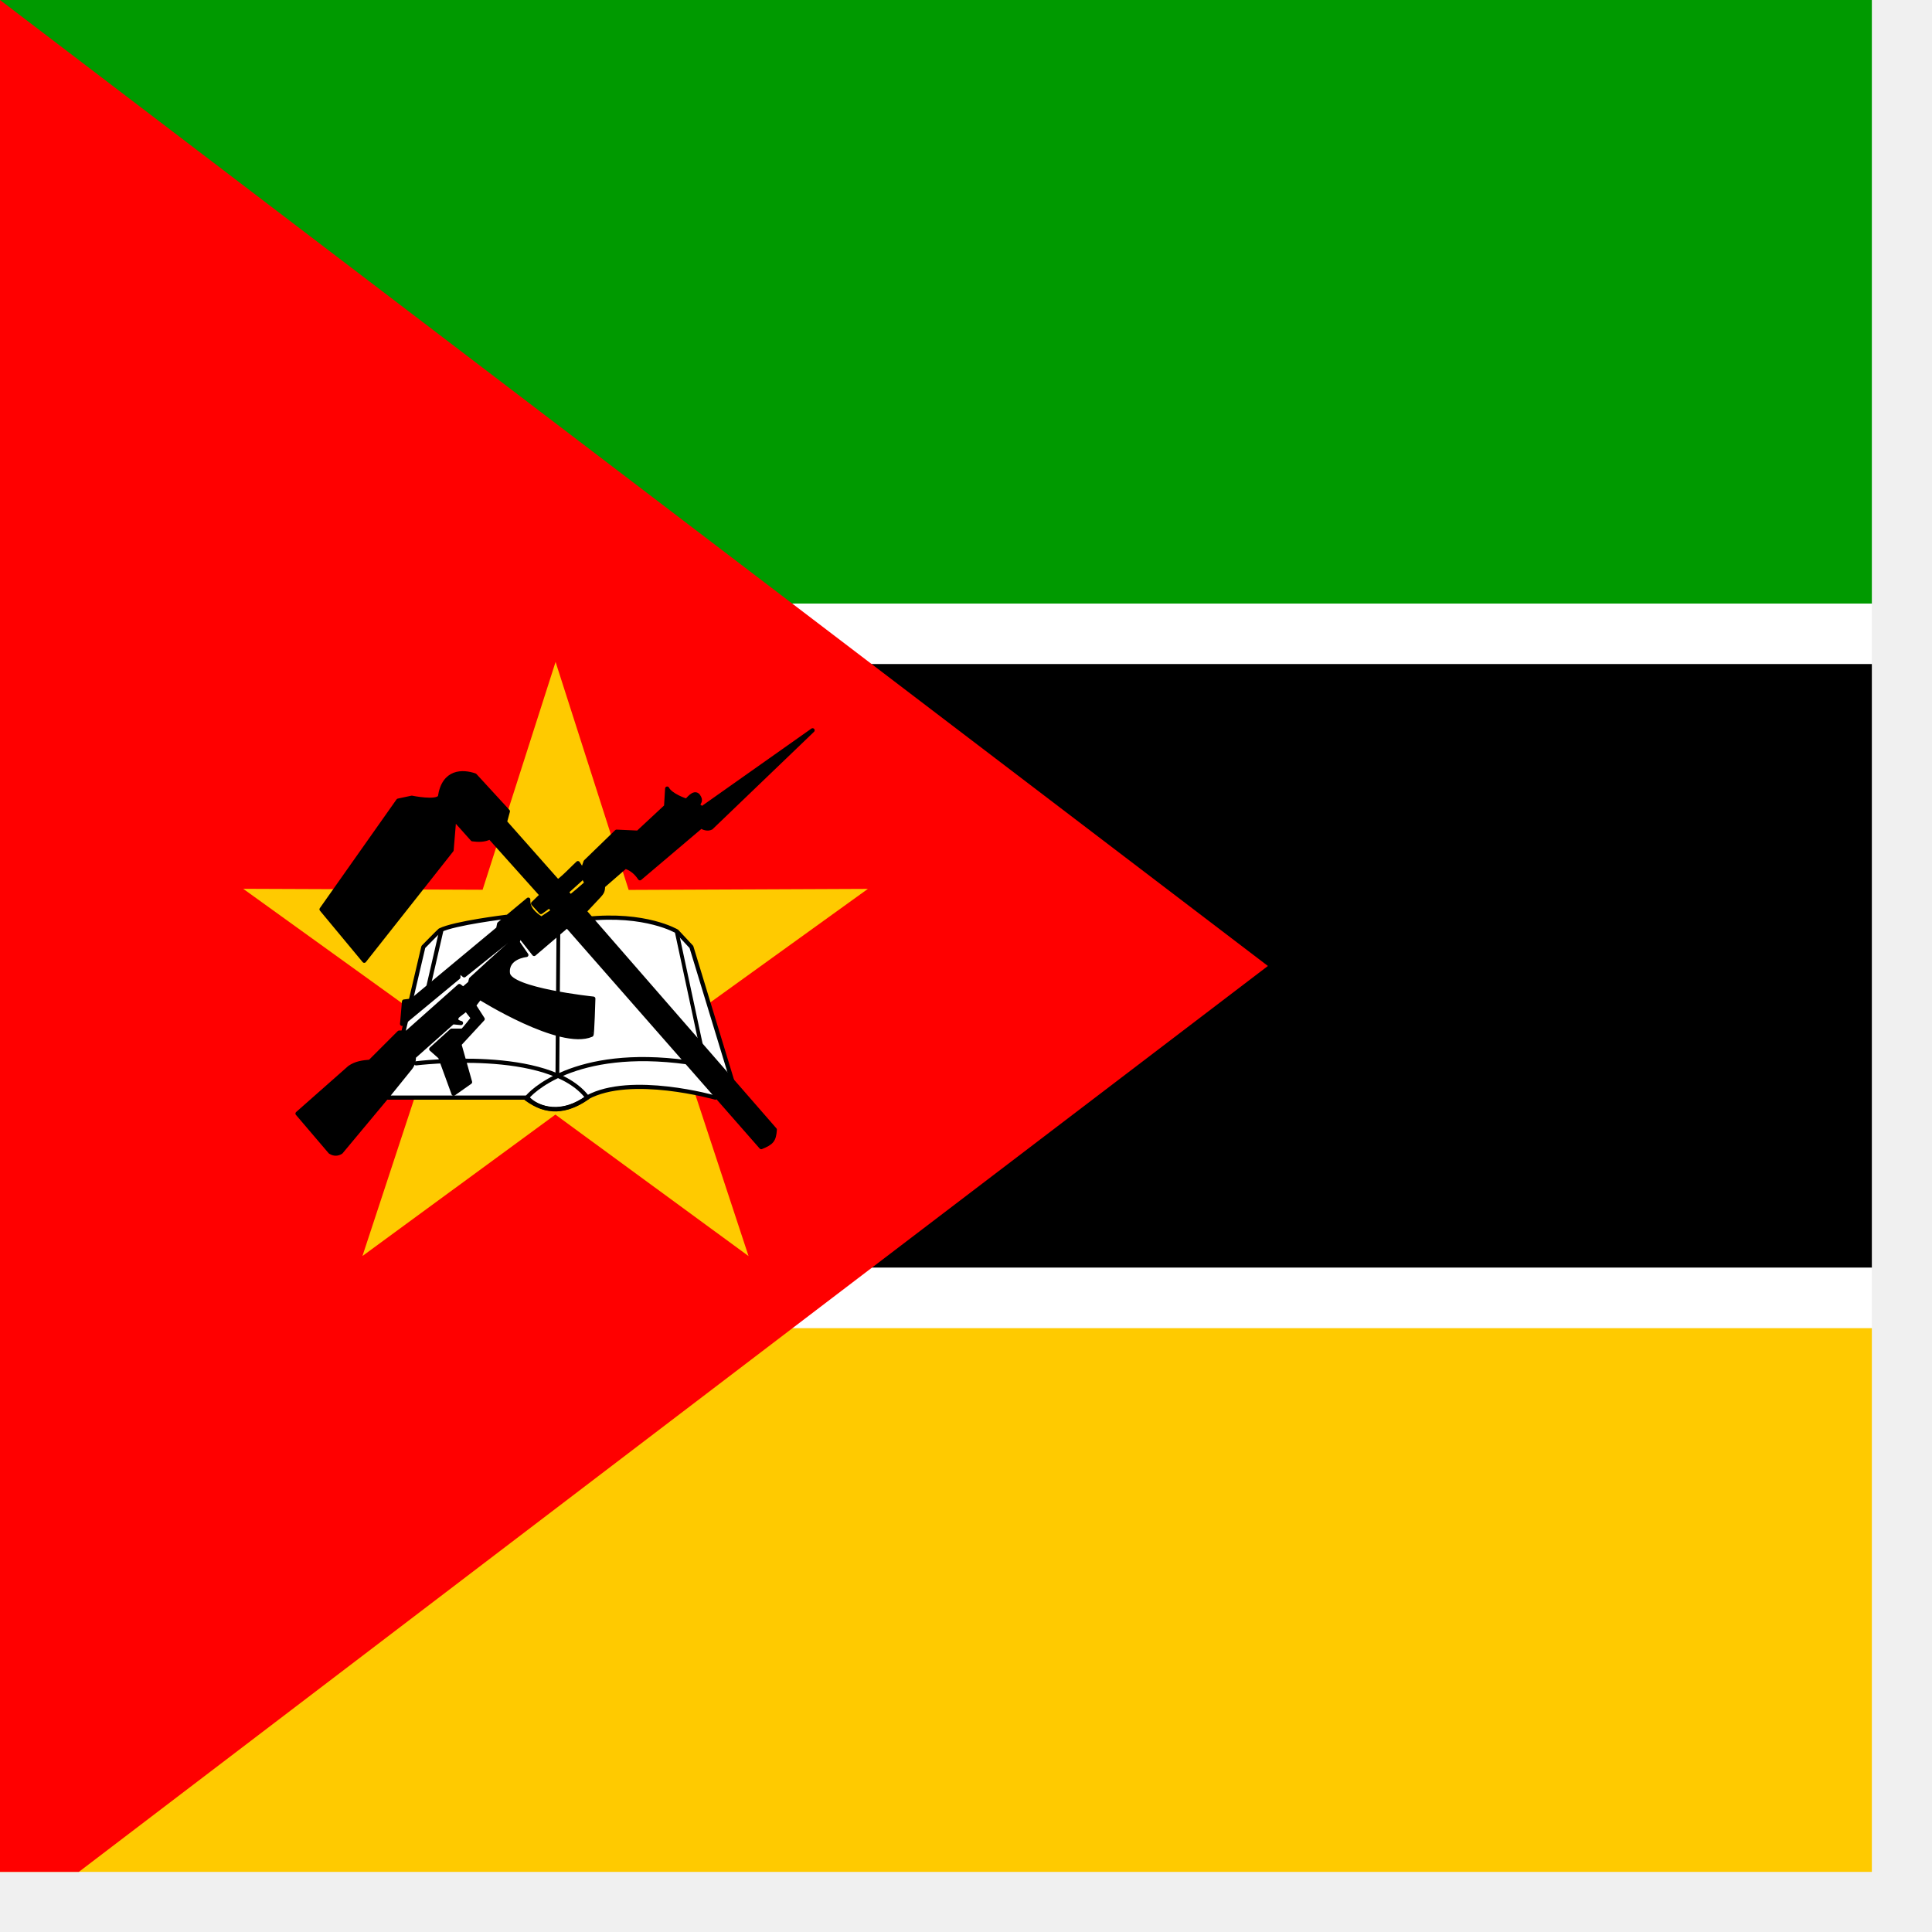
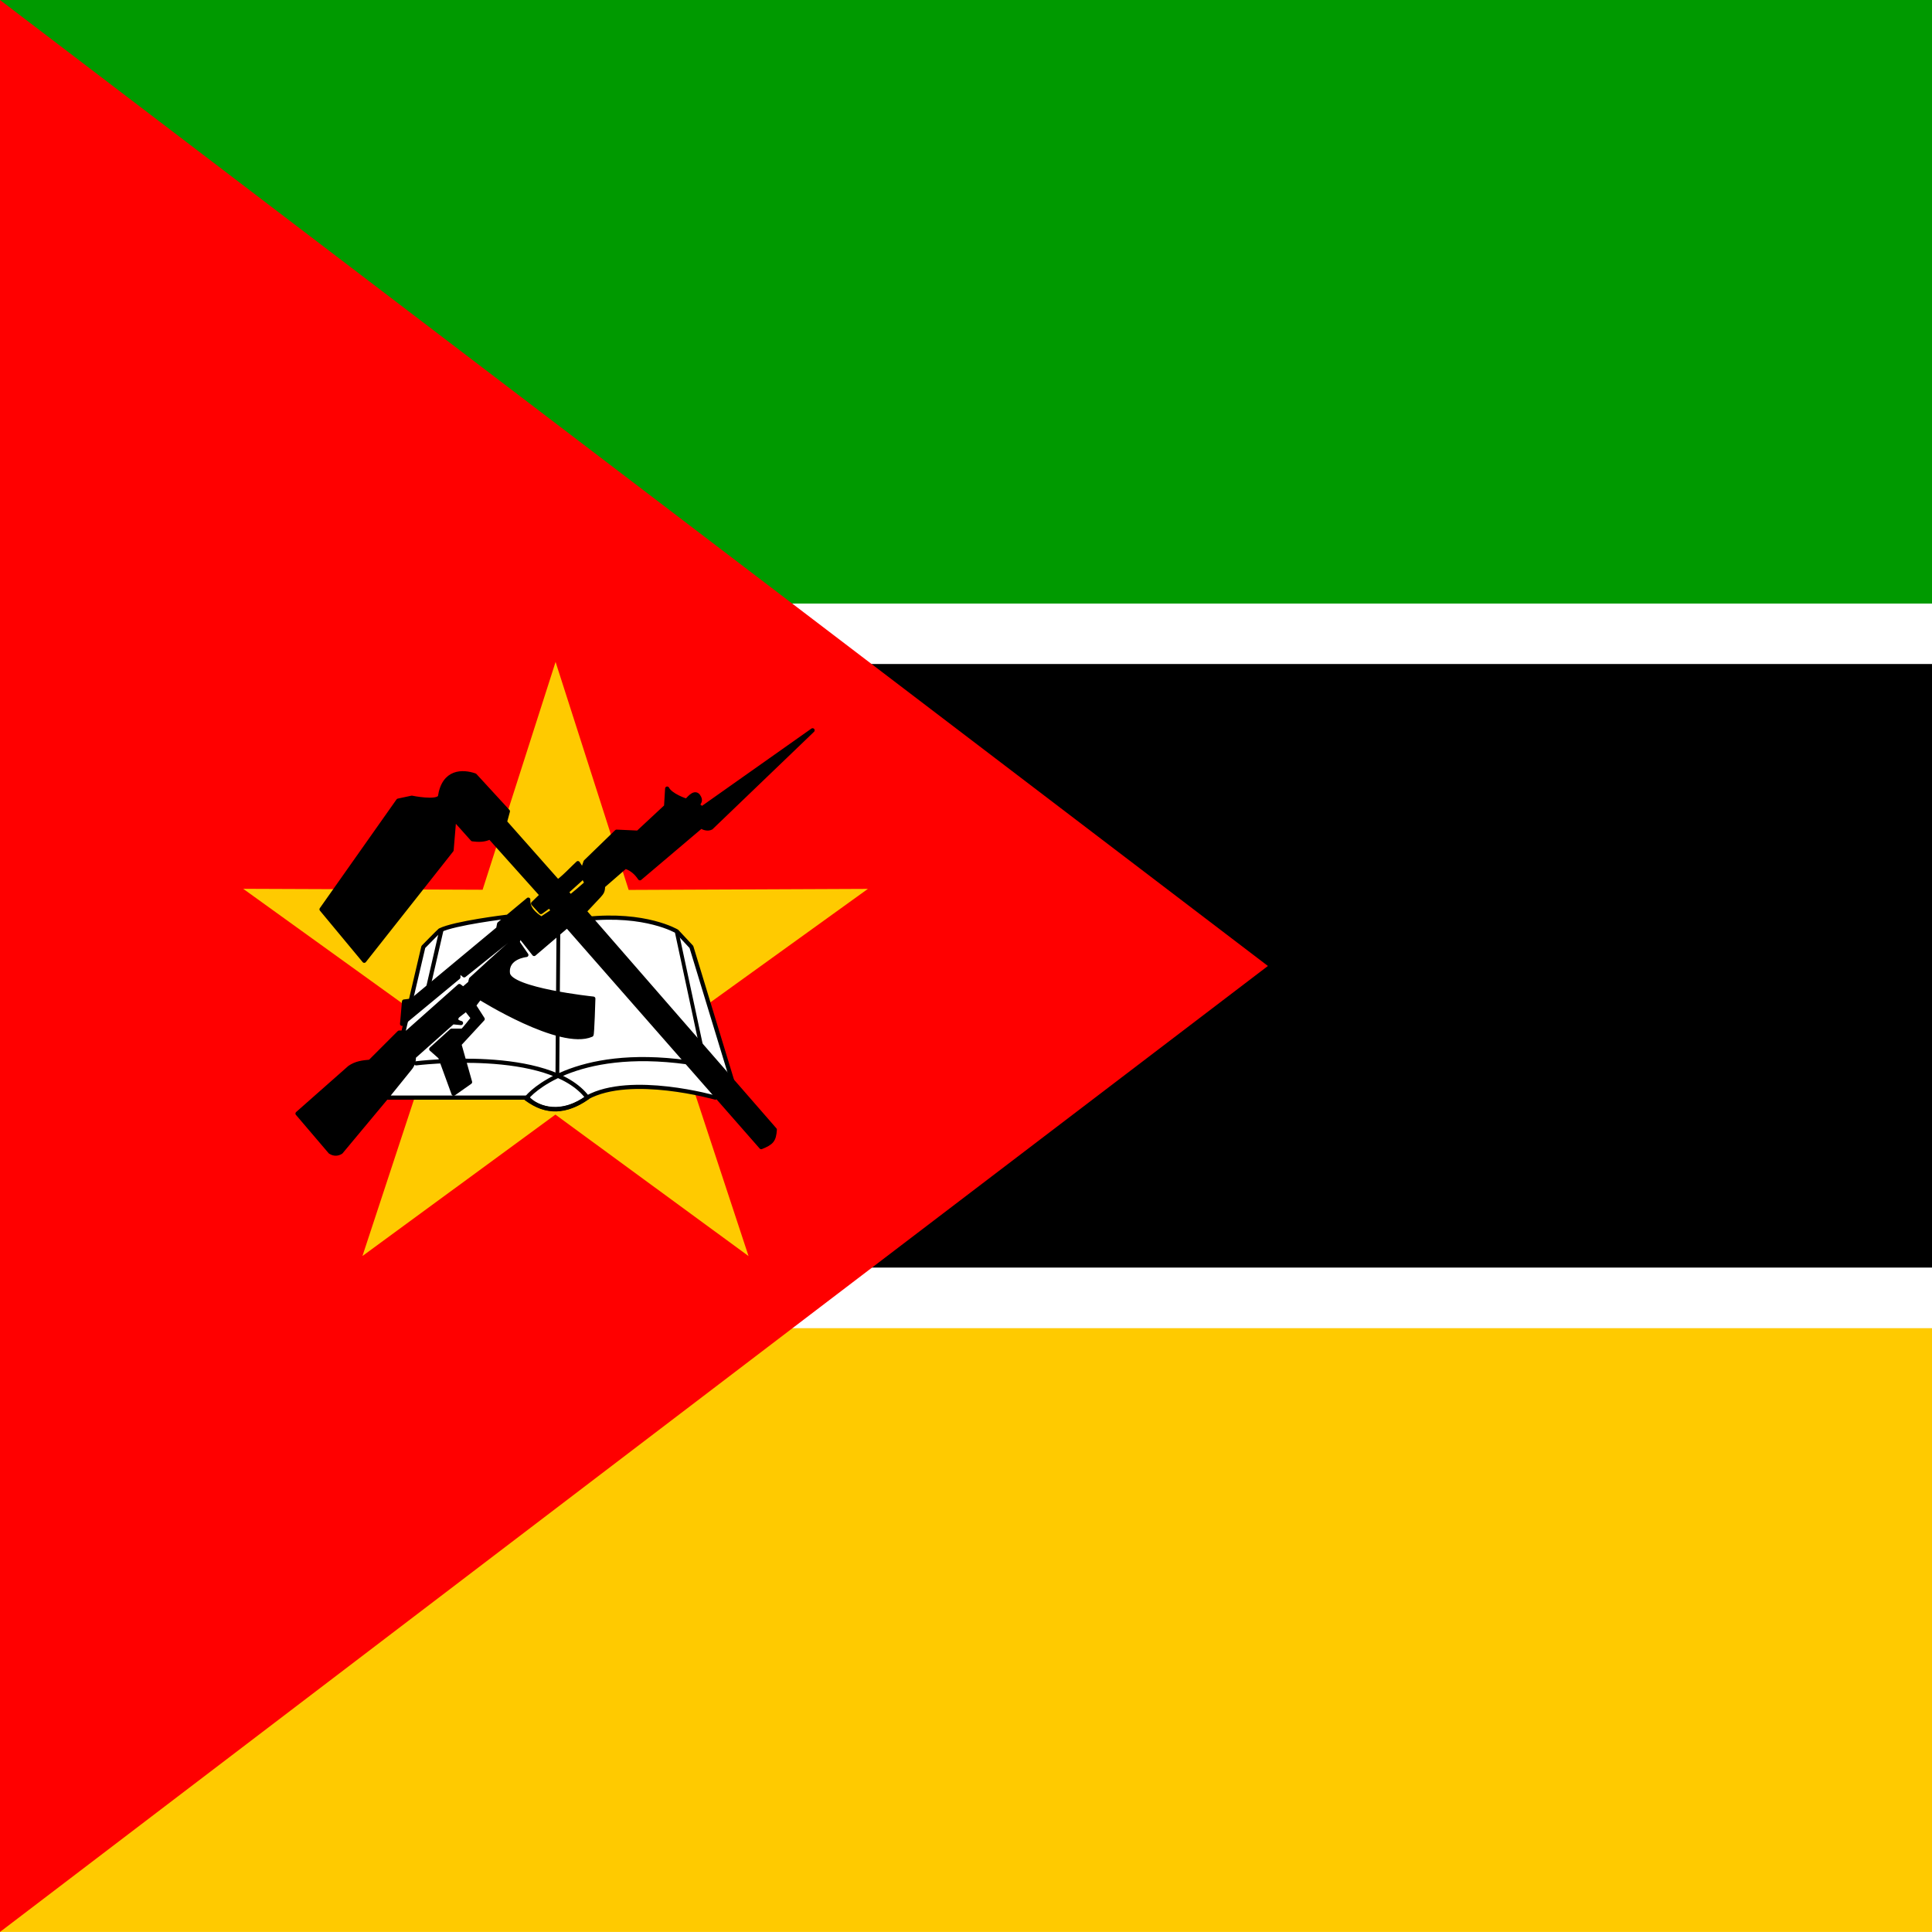
<svg xmlns="http://www.w3.org/2000/svg" height="512" width="512">
-   <defs>
-     <clipPath id="a">
-       <path fill-opacity=".67" d="M0 0h496.06v496.06h-496.06z" />
-     </clipPath>
-   </defs>
  <g clip-path="url(#a)">
    <path fill-rule="evenodd" fill="#009a00" d="M0 0h767.975v159.996h-767.975z" />
    <path fill-rule="evenodd" fill="#fff" d="M0 159.955h767.975v16.018h-767.975z" />
    <path fill-rule="evenodd" d="M0 175.973h767.975v159.996h-767.975z" />
    <path fill-rule="evenodd" fill="#fff" d="M0 335.969h767.975v16.018h-767.975z" />
    <path fill-rule="evenodd" fill="#ffca00" d="M0 351.987h767.975v159.996h-767.975z" />
    <path d="M0 0v511.984l336.01-255.992-336.01-255.992z" fill-rule="evenodd" fill="#f00" />
    <g>
      <path fill="#ffca00" fill-rule="evenodd" d="M198.373 332.872l-51.184-37.491-51.137 37.475 19.842-60.263-51.445-37.052 63.448.249 19.337-60.376 19.368 60.421 63.398-.273-51.479 37.092z" />
      <path stroke-linejoin="round" d="M102.823 290.878h36.898c2.969 3.33 9.593 4.689 15.902-.04 11.565-6.333 33.938.04 33.938.04l4.406-4.681-10.739-35.246-3.855-4.13s-8.26-4.956-23.956-3.304c-15.695 1.652-21.202-.55-21.202-.55s-13.767 1.652-17.622 3.579c-.424.343-4.406 4.406-4.406 4.406l-9.362 39.926z" fill-rule="evenodd" stroke="#000" stroke-linecap="round" stroke-width="1.103" fill="#fff" />
      <path stroke-linejoin="round" d="M110.258 281.793s35.245-4.406 45.434 9.086c-5.754 3.937-10.82 4.262-16.246.276.864-1.44 12.666-13.768 42.68-9.638" stroke="#000" stroke-linecap="round" stroke-width="1.103" fill="none" />
      <path d="M147.979 246.548l-.273 38.826" stroke="#000" stroke-width="NaN" fill="none" />
      <path d="M179.37 247.095l6.609 30.84" stroke="#000" stroke-width="NaN" fill="none" />
      <path stroke-linejoin="round" d="M116.954 246.61l-3.668 15.904" stroke="#000" stroke-linecap="round" stroke-width="1.103" fill="none" />
      <path stroke-linejoin="round" d="M78.859 295.111l8.677 10.174c1.019.608 1.924.569 2.829 0l12.86-15.431 5.401-6.687c.836-.99 1.103-2.096 1.029-3.086l10.326-9.175 2.192.211c-.998-.258-1.73-.744-.944-1.838l2.315-1.8 1.8 2.314s-2.572 3.344-2.829 3.344h-2.829l-5.401 4.887 2.361 2.087 3.554 9.744 4.373-3.087-2.83-10.03 6.173-6.687-2.315-3.601 1.544-2.058s21.364 13.45 29.595 9.85c.222.08.497-9.593.497-9.593s-22.119-2.314-22.634-6.687c-.514-4.372 4.887-4.886 4.887-4.886l-2.315-3.344.515-1.801 3.858 4.887 8.745-7.459 51.439 58.642c2.808-1.139 3.408-1.826 3.601-4.63-.072-.071-50.411-57.87-50.411-57.87l3.858-4.115c.76-.857 1.028-1.222 1.028-2.573l5.916-5.144c1.779.611 2.913 1.677 3.858 3.086l16.263-13.783c.429.429 1.73.857 2.614.375l26.883-25.811-29.3 20.699-1.032-.772c0-.857 1.063-1.069 0-2.572-1.139-1.366-2.829 1.286-3.086 1.286-.258 0-4.242-1.408-5.115-3.192l-.287 4.735-7.459 6.944-5.658-.257-8.231 7.973-1.028 3.086 1.286 2.573s-4.373 3.858-4.373 3.6c0-.257-.884-1.137-.922-1.251l3.751-3.379.514-2.315-1.252-1.954c-.379.276-5.178 5.298-5.436 4.783-.432-.476-13.892-15.687-13.892-15.687l.771-2.829-8.744-9.517c-3.188-1.101-8.231-1.286-9.259 5.658-.801 1.631-7.459.257-7.459.257l-3.601.772-20.319 28.806 11.317 13.631 23.148-29.32.687-8.306 4.857 5.431c1.619.208 3.162.226 4.63-.514l13.714 15.308-2.283 2.228 2.074 2.262 2.28-1.647.944 1.339-3.105 2.083c-1.839-1.199-3.614-2.691-3.479-5.066l-7.716 6.43-.258 1.286-22.891 19.033-2.058.258-.514 5.916 14.917-12.345v-1.801l1.543 1.286 11.574-9.258s.772 1.028.515 1.028c-.258 0-10.289 9.259-10.289 9.259l-.257 1.028-1.801 1.544-1.029-.772-13.889 12.345h-2.058l-7.716 7.717c-1.99.173-3.715.384-5.401 1.543l-13.821 12.202z" fill-rule="evenodd" stroke="#000" stroke-linecap="round" stroke-width="1.103" />
    </g>
  </g>
</svg>
